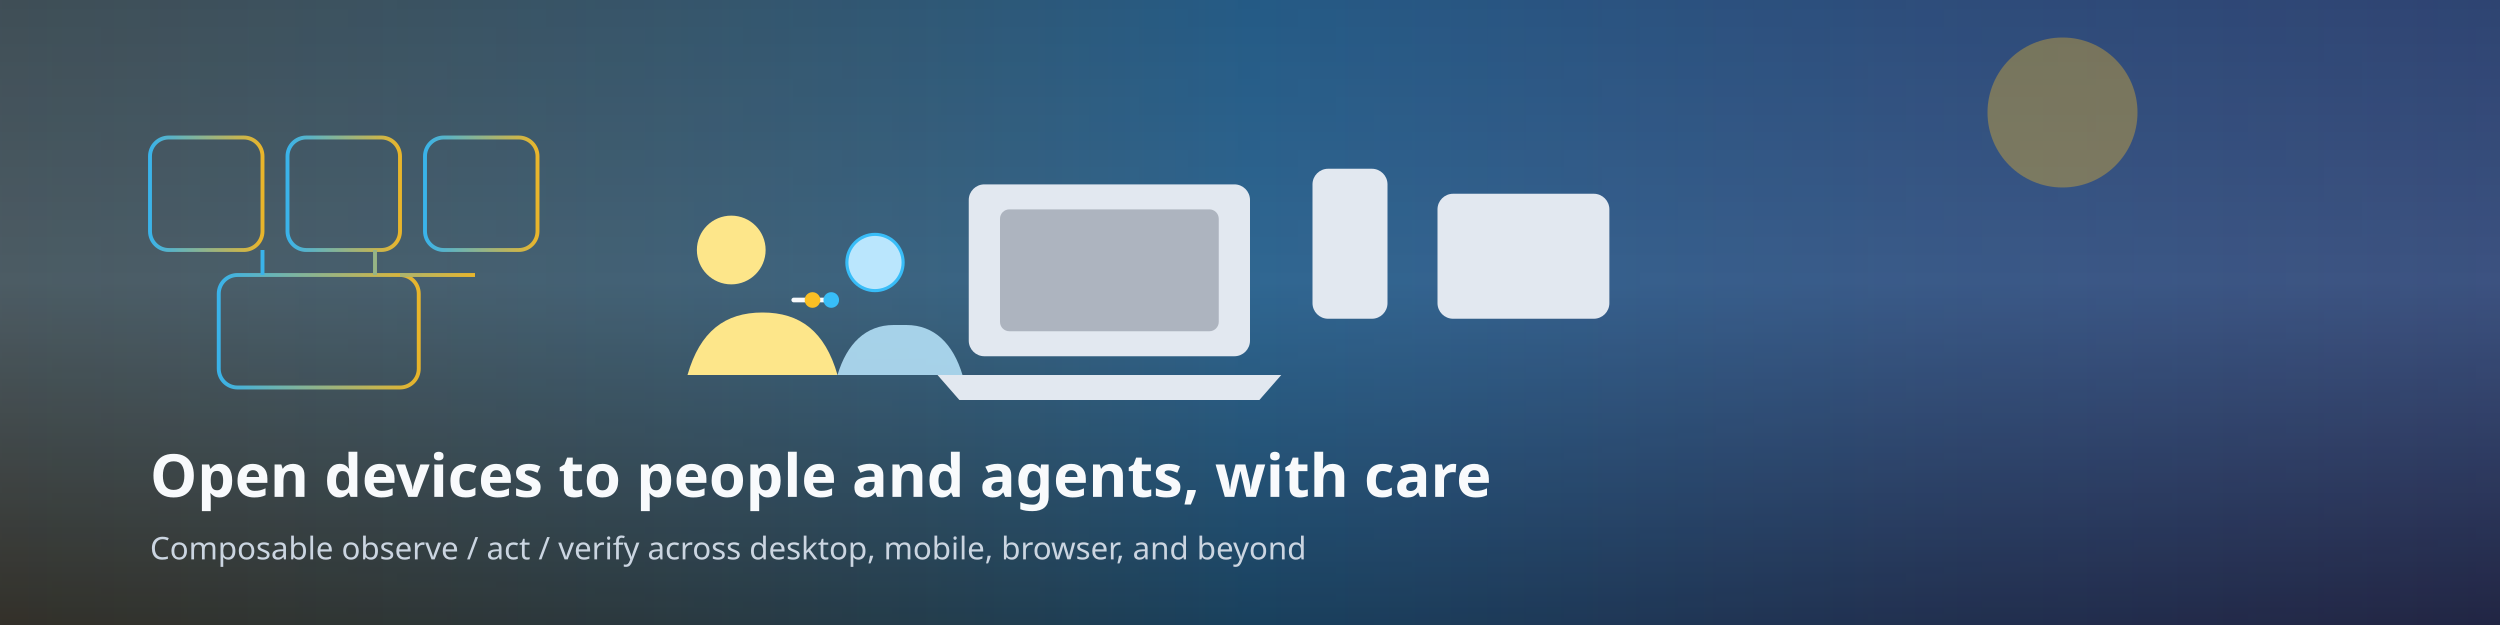
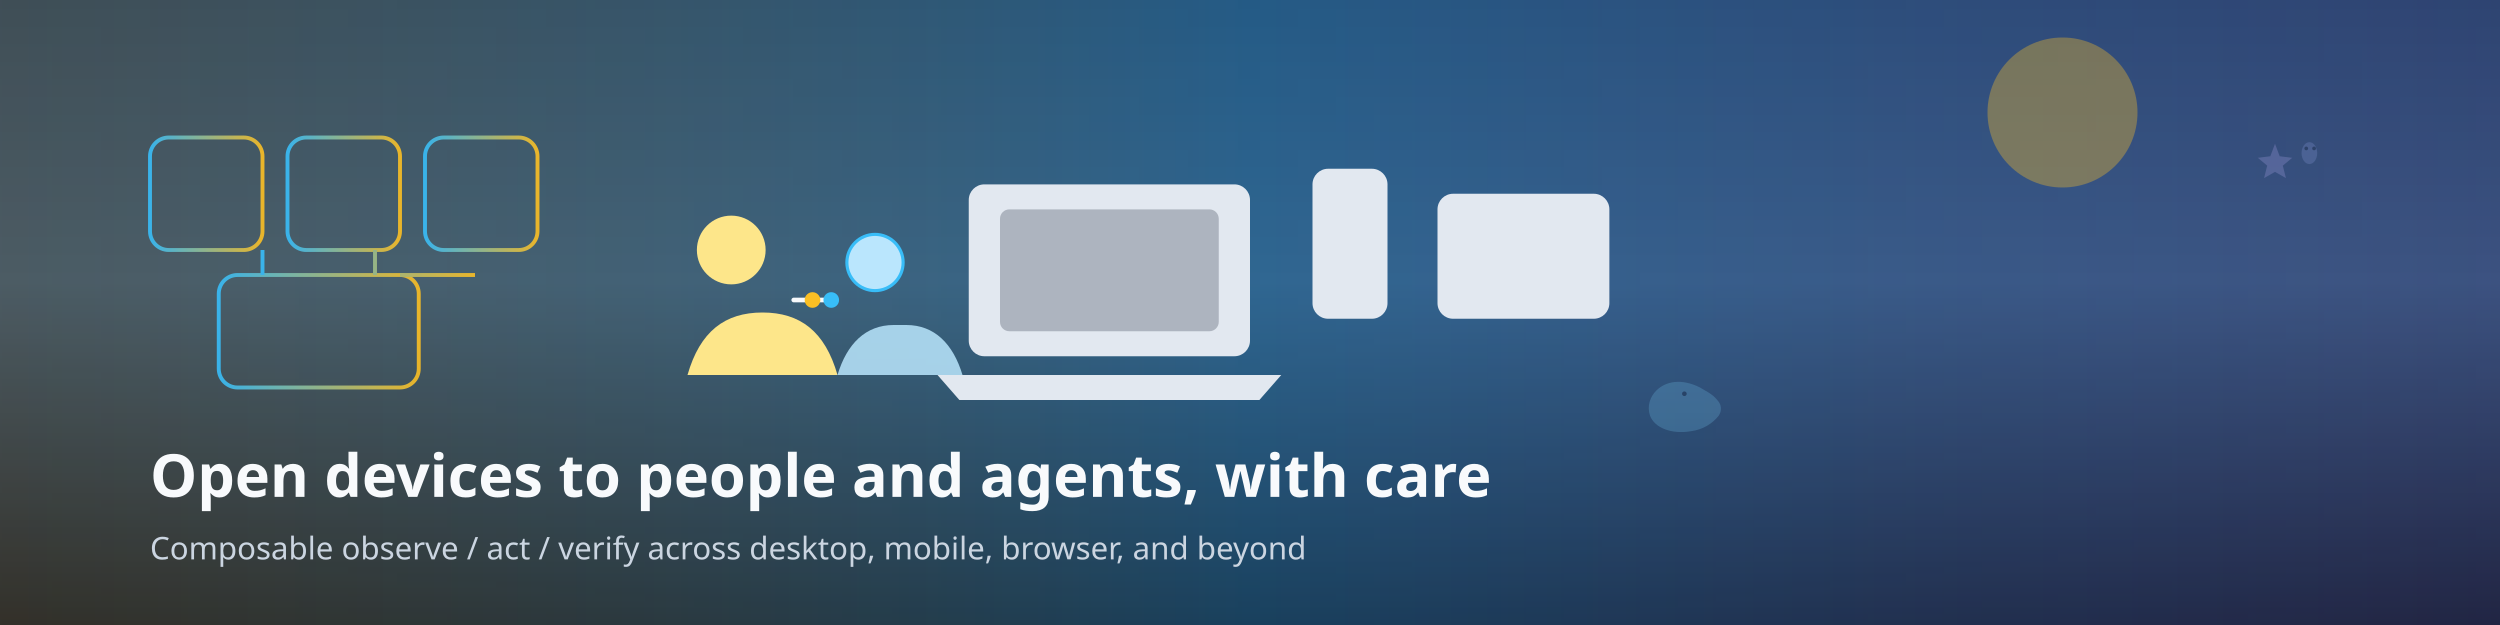
<svg xmlns="http://www.w3.org/2000/svg" viewBox="0 0 1600 400" role="img" aria-label="Hopeful device automation for people and agents">
  <defs>
    <linearGradient id="sky" x1="0" y1="0" x2="0" y2="1">
      <stop offset="0%" stop-color="#1e3a5f" />
      <stop offset="45%" stop-color="#2d4a6f" />
      <stop offset="100%" stop-color="#0f172a" />
    </linearGradient>
    <linearGradient id="dawn" x1="0" y1="0" x2="1" y2="0">
      <stop offset="0%" stop-color="#fbbf24" stop-opacity="0.15" />
      <stop offset="50%" stop-color="#38bdf8" stop-opacity="0.25" />
      <stop offset="100%" stop-color="#a78bfa" stop-opacity="0.12" />
    </linearGradient>
    <linearGradient id="accent" x1="0" y1="0" x2="1" y2="0">
      <stop offset="0%" stop-color="#38bdf8" />
      <stop offset="100%" stop-color="#fbbf24" />
    </linearGradient>
  </defs>
  <rect width="1600" height="400" fill="url(#sky)" />
  <rect width="1600" height="400" fill="url(#dawn)" />
  <circle cx="1320" cy="72" r="48" fill="#fbbf24" opacity="0.35" />
+   <g opacity="0.22" aria-hidden="true">
+     <path fill="#7dd3fc" d="M1088 248c-12-6-22-4-28 2-4 4-6 10-4 16 3 8 14 12 26 10 8-1 14-5 18-10 2-3 2-7-1-10-3-4-8-6-11-8z" />
+     <circle cx="1078" cy="252" r="1.5" fill="#0f172a" />
+     <path fill="#c4b5fd" d="M1456 92l3 8 8 1-6 5 2 8-7-4-7 4 2-8-6-5 8-1z" />
+     <ellipse cx="1478" cy="98" rx="5" ry="7" fill="#a5b4fc" opacity="0.85" />
+     <circle cx="1476" cy="95" r="1.2" fill="#0f172a" />
+     <circle cx="1481" cy="95" r="1.2" fill="#0f172a" />
+   </g>
  <g fill="none" stroke="url(#accent)" stroke-width="2.5" opacity="0.9">
    <rect x="96" y="88" width="72" height="72" rx="12" />
    <rect x="184" y="88" width="72" height="72" rx="12" />
    <rect x="272" y="88" width="72" height="72" rx="12" />
    <rect x="140" y="176" width="128" height="72" rx="12" />
    <path d="M168 160v16M240 160v16M304 176h-48" />
  </g>
  <g transform="translate(420 120)">
    <circle cx="48" cy="40" r="22" fill="#fde68a" />
    <path d="M20 120c8-28 24-40 48-40s40 12 48 40" fill="#fde68a" />
    <circle cx="140" cy="48" r="18" fill="#bae6fd" stroke="#38bdf8" stroke-width="2" />
    <path d="M116 120c6-20 18-32 36-32h8c18 0 30 12 36 32" fill="#bae6fd" opacity="0.85" />
    <path d="M88 72h24" stroke="#f8fafc" stroke-width="3" stroke-linecap="round" />
    <circle cx="100" cy="72" r="5" fill="#fbbf24" />
    <circle cx="112" cy="72" r="5" fill="#38bdf8" />
  </g>
  <g fill="#e2e8f0">
    <rect x="620" y="118" width="180" height="110" rx="10" />
    <rect x="640" y="134" width="140" height="78" rx="6" fill="#0f172a" opacity="0.25" />
    <path d="M600 240h220l-14 16H614z" />
    <rect x="840" y="108" width="48" height="96" rx="10" />
    <rect x="920" y="124" width="110" height="80" rx="10" />
  </g>
  <text x="96" y="318" fill="#f8fafc" font-family="system-ui, sans-serif" font-size="38" font-weight="700">
    Open devices to people and agents, with care
  </text>
  <text x="96" y="358" fill="#cbd5e1" font-family="system-ui, sans-serif" font-size="20">
    Composable observe / act / verify across desktop, mobile, browser, and beyond
  </text>
</svg>
